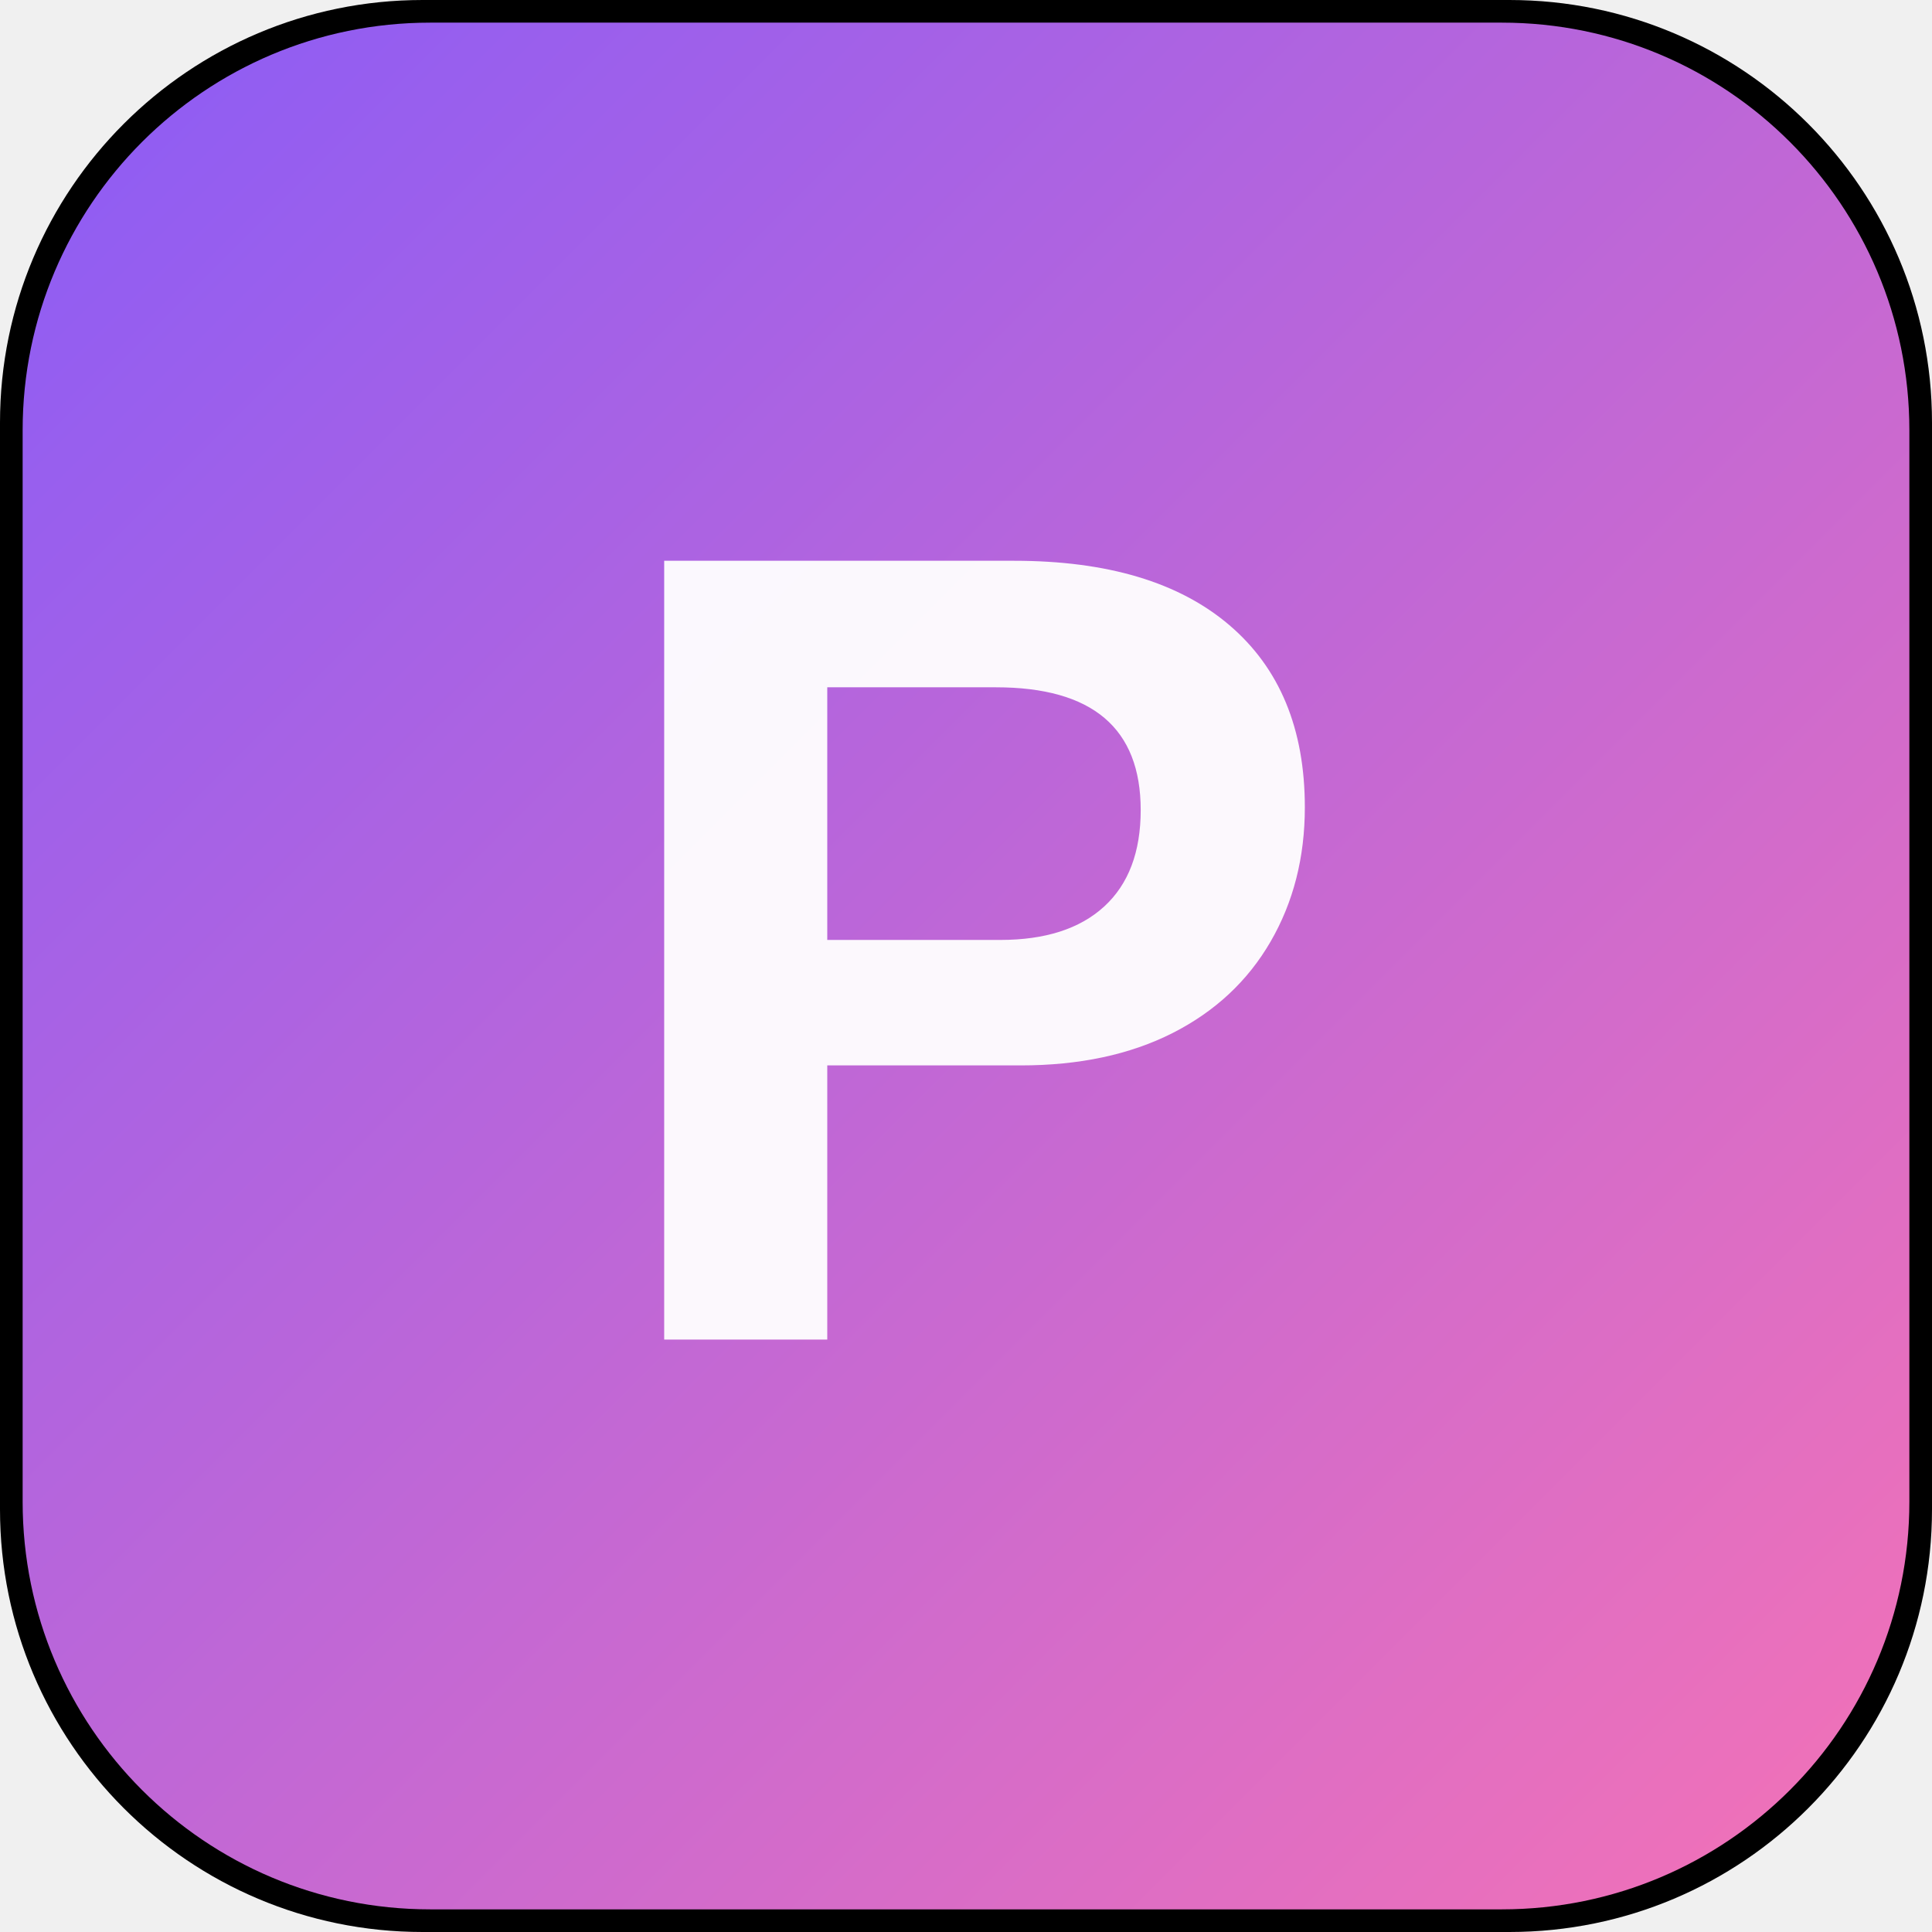
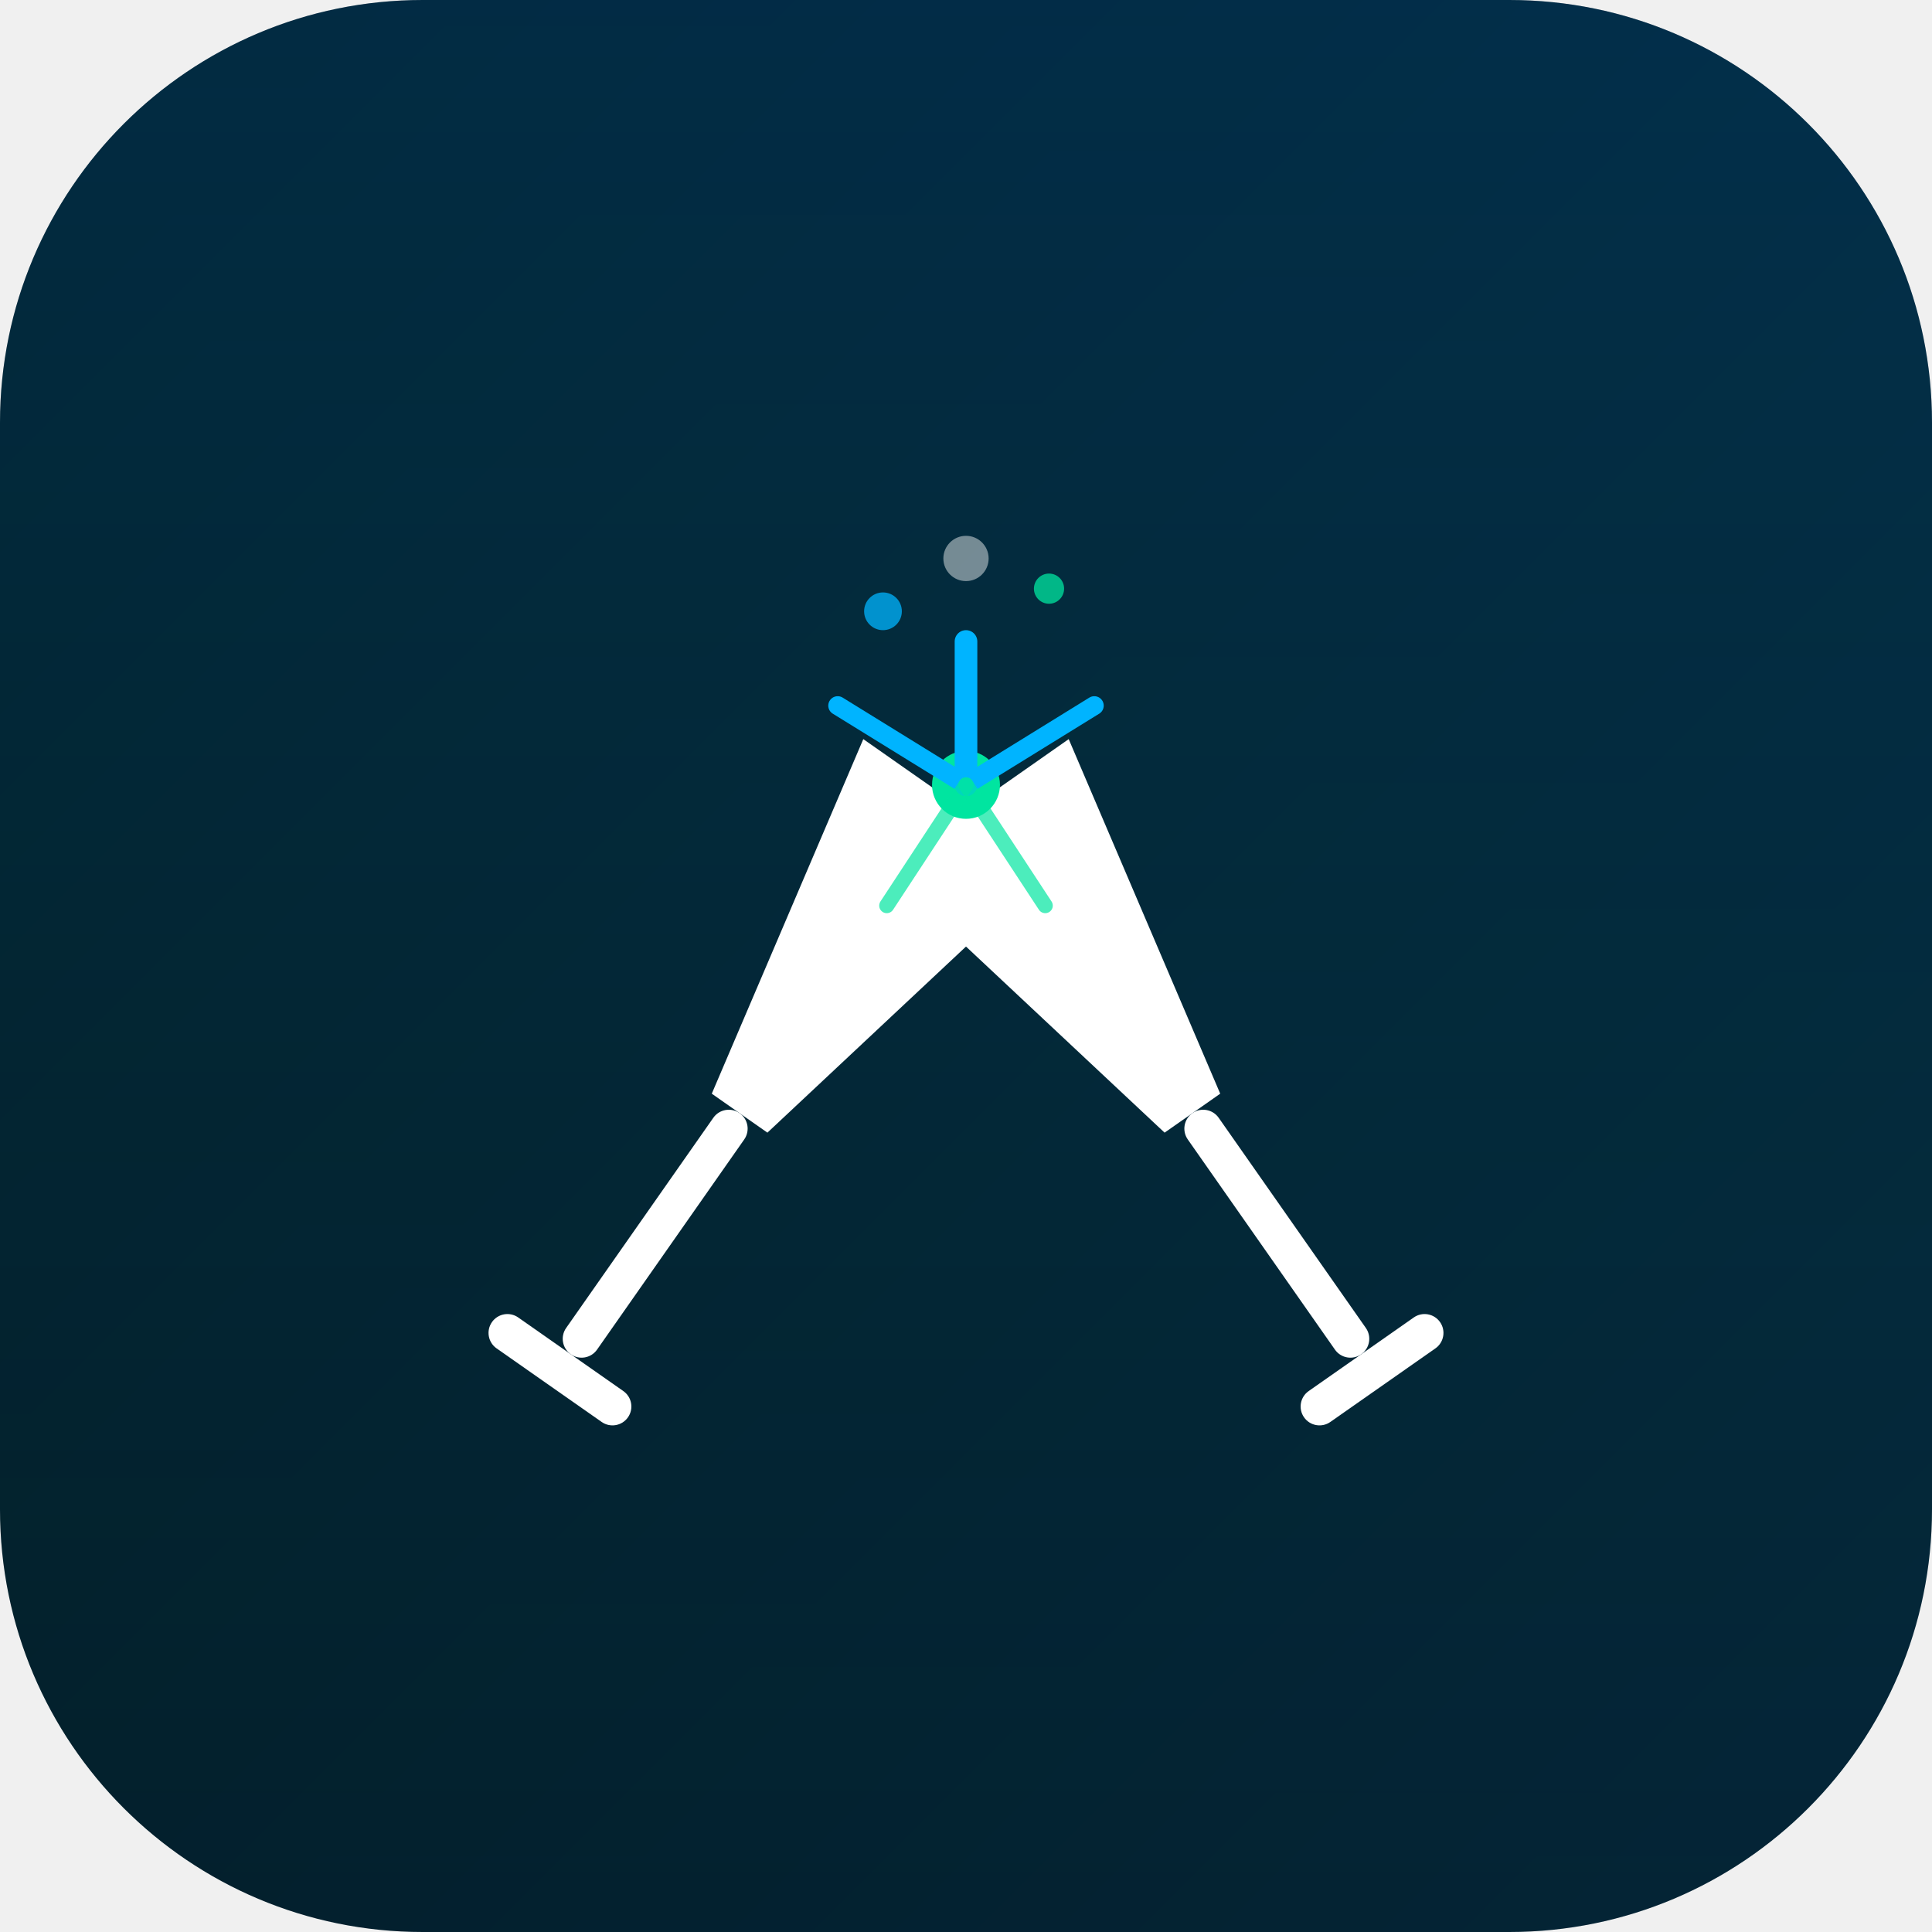
<svg xmlns="http://www.w3.org/2000/svg" viewBox="0 0 512 512">
  <defs>
-     <linearGradient id="grad" x1="0%" y1="0%" x2="100%" y2="100%">
-       <stop offset="0%" stop-color="#8B5CF6" />
-       <stop offset="100%" stop-color="#F472B6" />
+     <linearGradient id="bg" x1="0%" y1="0%" x2="100%" y2="100%">
+       <stop offset="0%" stop-color="#020C18" />
+       <stop offset="100%" stop-color="#041830" />
+     </linearGradient>
+     <linearGradient id="glow" x1="50%" y1="0%" x2="50%" y2="100%" gradientUnits="userSpaceOnUse">
+       <stop offset="0%" stop-color="#00B4FF" stop-opacity="0.18" />
+       <stop offset="100%" stop-color="#00E5A0" stop-opacity="0.06" />
    </linearGradient>
  </defs>
-   <rect width="512" height="512" rx="112" fill="#000000" />
-   <rect x="6" y="6" width="500" height="500" rx="108" fill="url(#grad)" />
-   <text x="256" y="355" text-anchor="middle" font-family="Arial Black, Arial, sans-serif" font-weight="900" font-size="300" fill="white" opacity="0.95">P</text>
+   <rect width="512" height="512" rx="112" fill="url(#bg)" />
+   <rect width="512" height="512" rx="112" fill="url(#glow)" />
+   <g transform="translate(196, 295) rotate(35)" fill="white">
+     <polygon points="-30,-100 30,-100 9,0 -9,0" />
+     <rect x="-5" y="0" width="10" height="78" rx="5" />
+     <rect x="-22" y="78" width="44" height="10" rx="5" />
+   </g>
+   <g transform="translate(316, 295) rotate(-35)" fill="white">
+     <polygon points="-30,-100 30,-100 9,0 -9,0" />
+     <rect x="-5" y="0" width="10" height="78" rx="5" />
+     <rect x="-22" y="78" width="44" height="10" rx="5" />
+   </g>
+   <circle cx="256" cy="208" r="9" fill="#00E5A0" />
+   <line x1="256" y1="208" x2="256" y2="170" stroke="#00B4FF" stroke-width="6" stroke-linecap="round" />
+   <line x1="256" y1="208" x2="222" y2="187" stroke="#00B4FF" stroke-width="5" stroke-linecap="round" />
+   <line x1="256" y1="208" x2="290" y2="187" stroke="#00B4FF" stroke-width="5" stroke-linecap="round" />
+   <line x1="256" y1="208" x2="235" y2="240" stroke="#00E5A0" stroke-width="4" stroke-linecap="round" opacity="0.7" />
+   <line x1="256" y1="208" x2="277" y2="240" stroke="#00E5A0" stroke-width="4" stroke-linecap="round" opacity="0.7" />
+   <circle cx="234" cy="162" r="5" fill="#00B4FF" opacity="0.75" />
+   <circle cx="278" cy="156" r="4" fill="#00E5A0" opacity="0.75" />
+   <circle cx="256" cy="148" r="6" fill="white" opacity="0.45" />
</svg>
